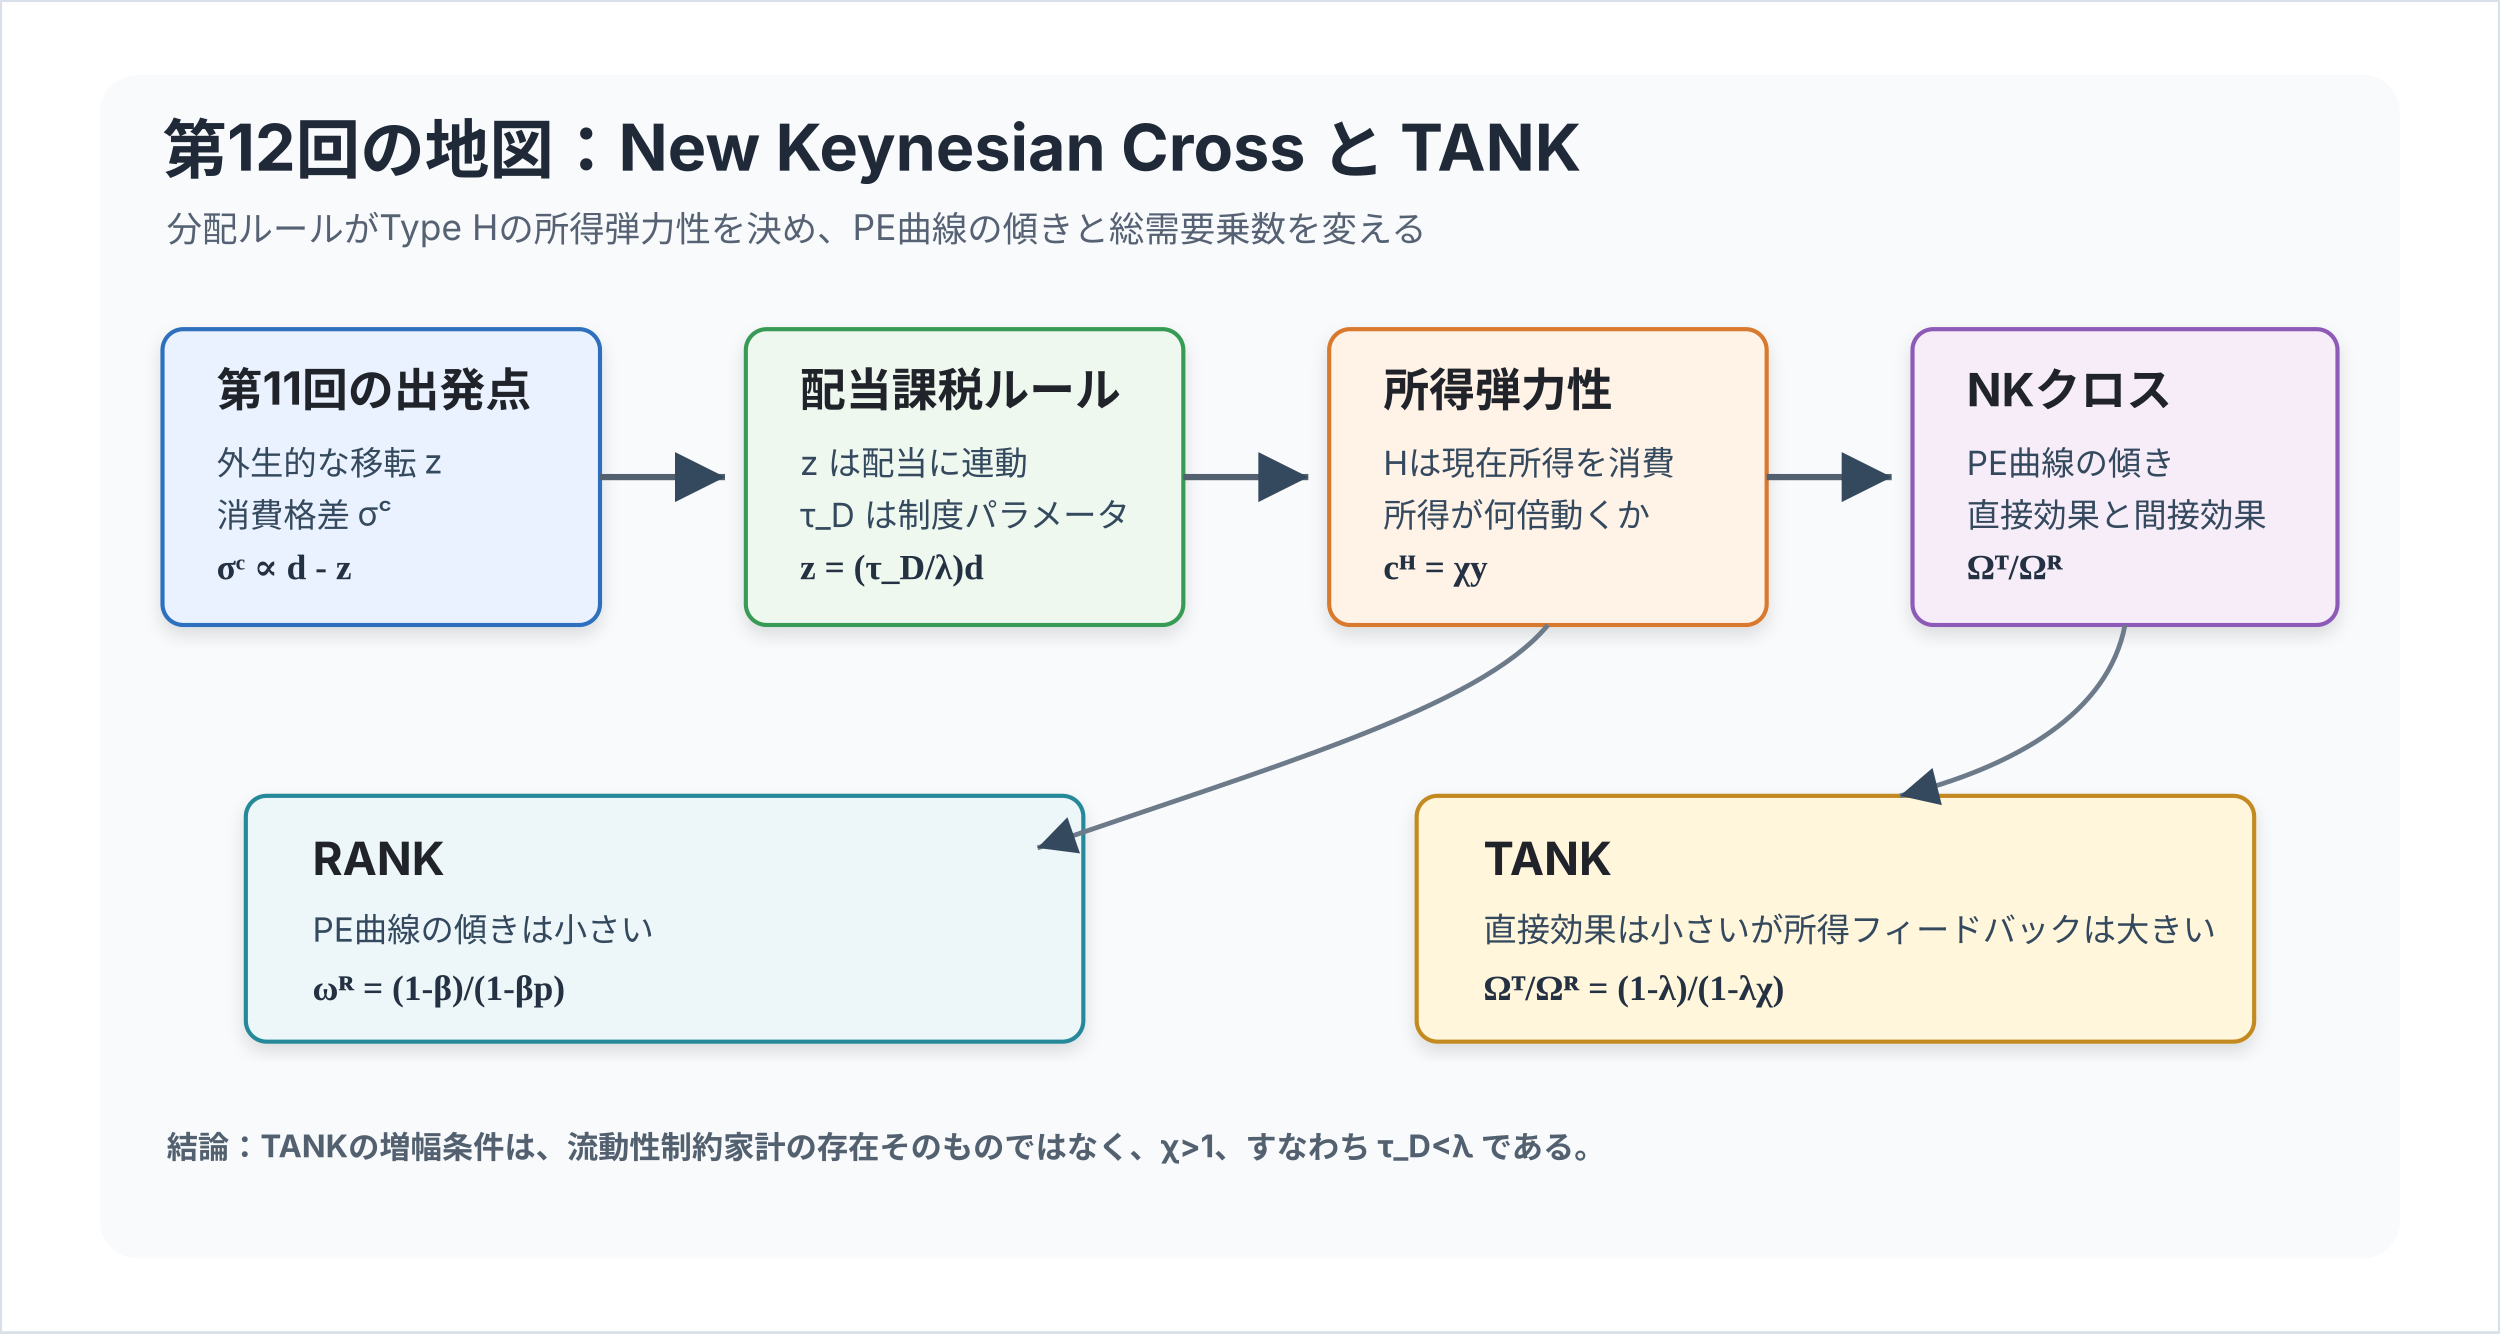
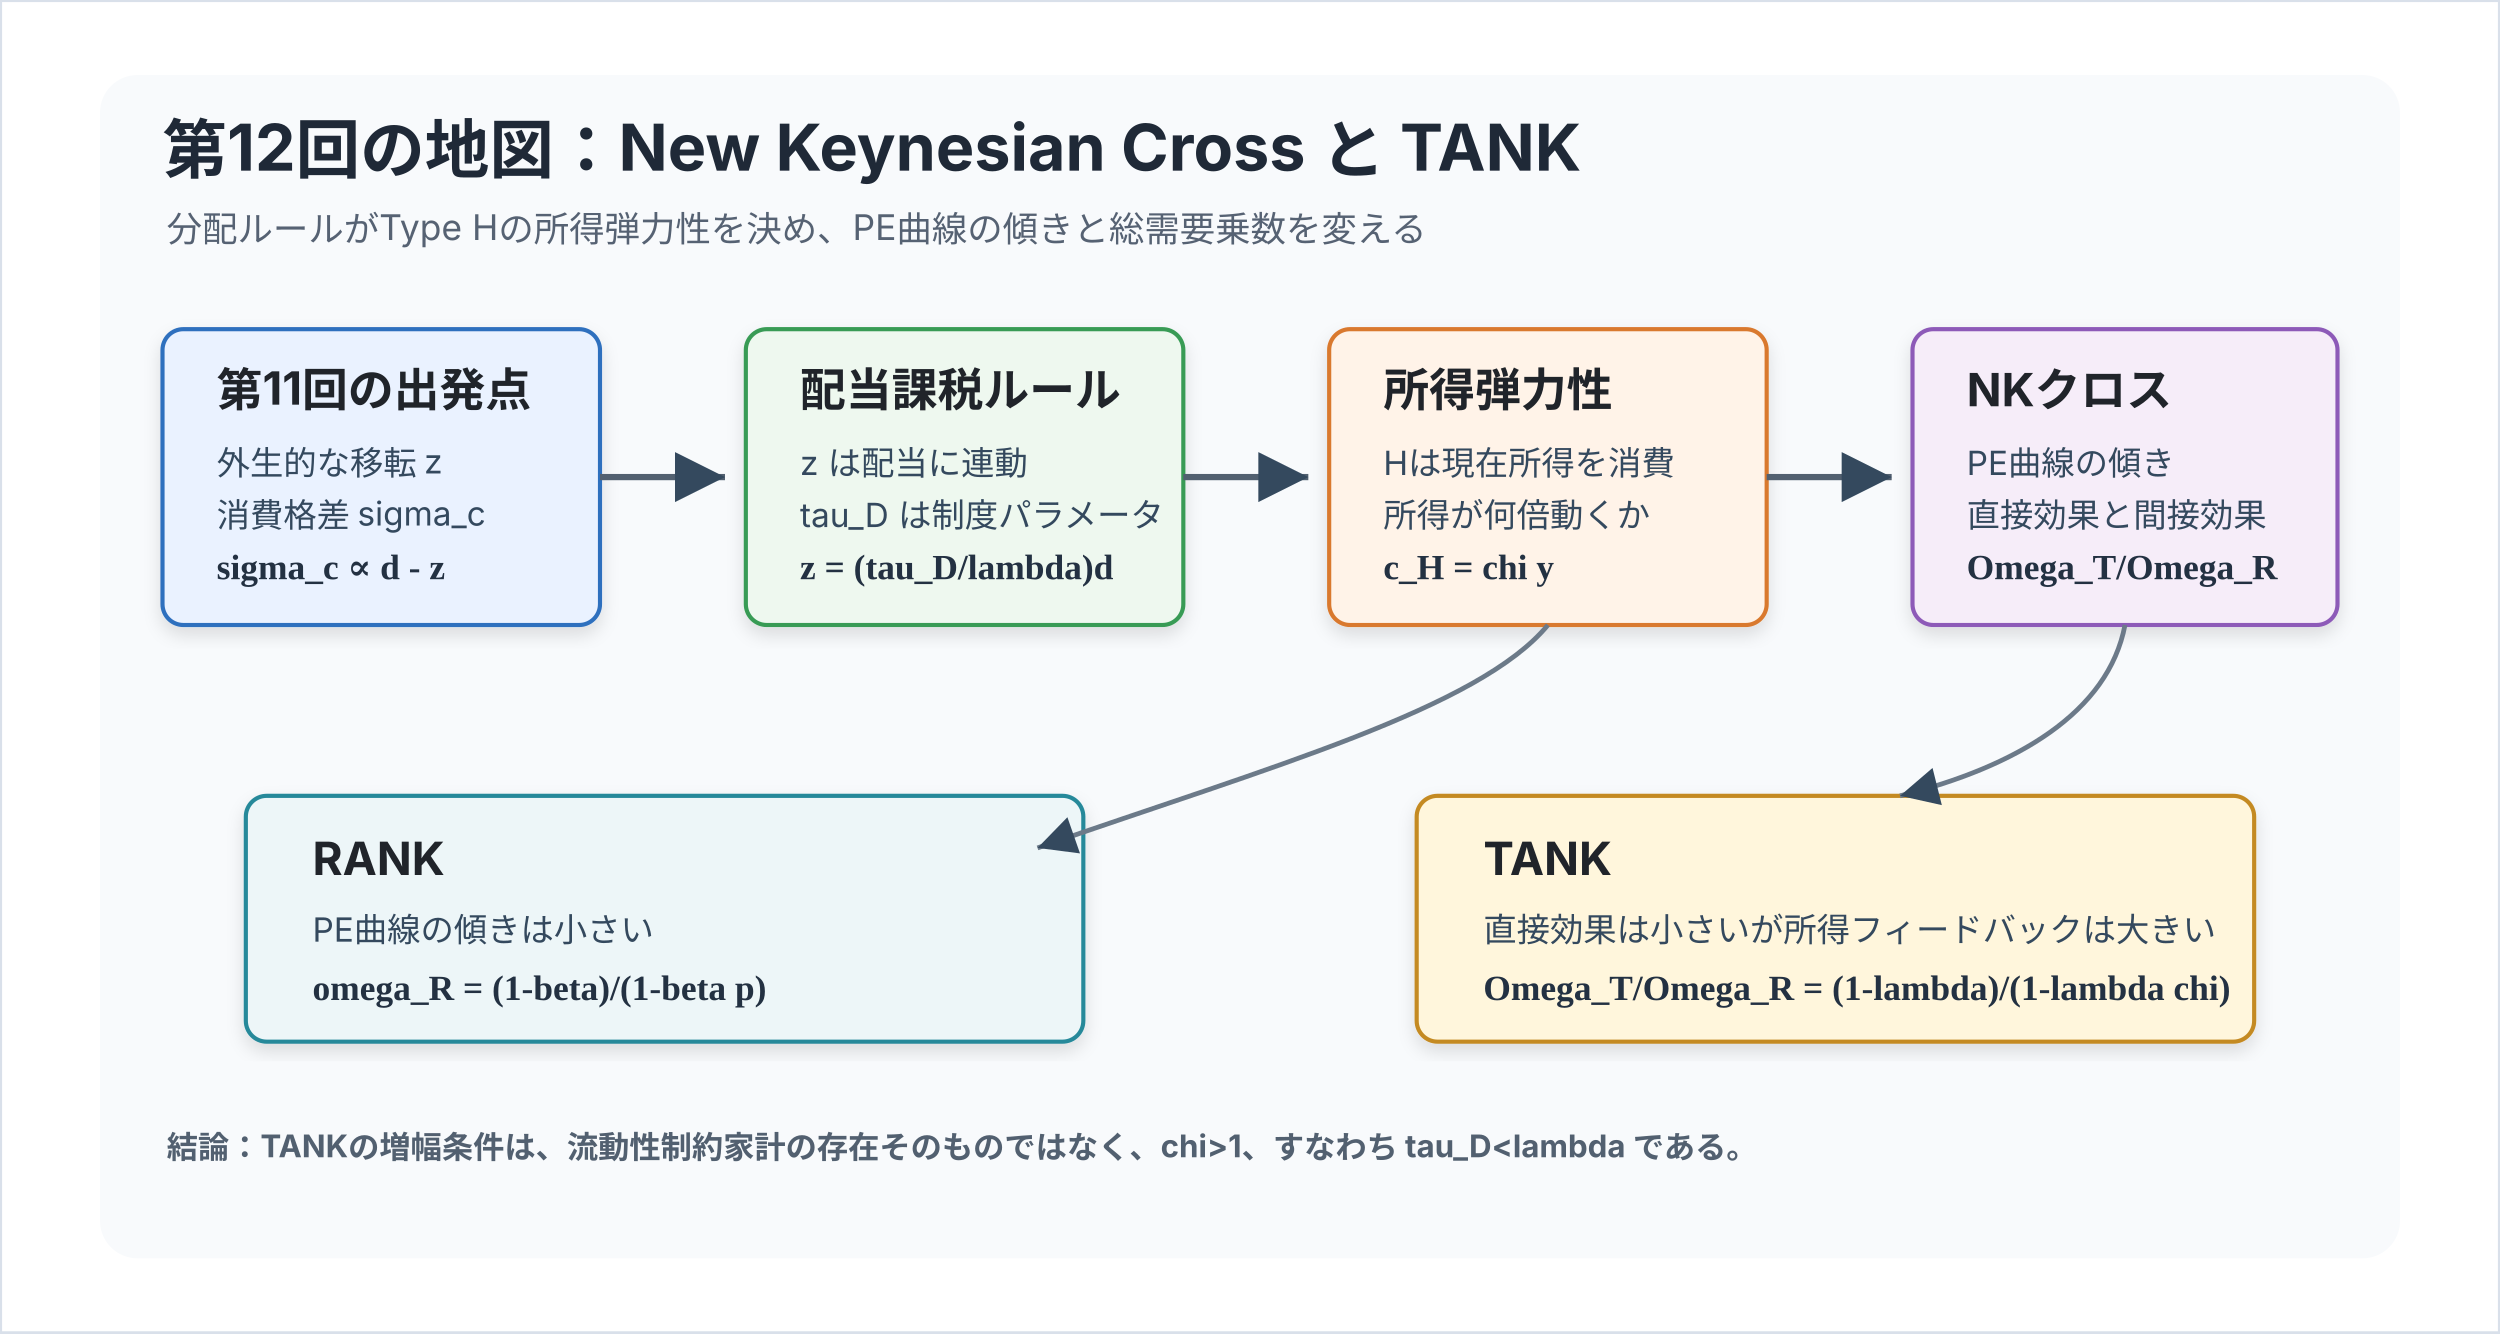
<svg xmlns="http://www.w3.org/2000/svg" width="1200" height="640" viewBox="0 0 1200 640" role="img" aria-labelledby="title desc">
  <defs>
    <marker id="arrow" markerWidth="12" markerHeight="12" refX="10" refY="6" orient="auto">
      <path d="M2,2 L10,6 L2,10 Z" fill="#34495e" />
    </marker>
    <filter id="shadow" x="-8%" y="-8%" width="116%" height="116%">
      <feDropShadow dx="0" dy="4" stdDeviation="4" flood-color="#000000" flood-opacity="0.12" />
    </filter>
    <style>
      .bg { fill: #f8fafc; }
      .frame { fill: #ffffff; stroke: #d9e0ea; stroke-width: 2; }
      .title { font: 700 31px -apple-system, BlinkMacSystemFont, "Hiragino Sans", "Noto Sans JP", sans-serif; fill: #1f2937; }
      .subtitle { font: 400 17px -apple-system, BlinkMacSystemFont, "Hiragino Sans", "Noto Sans JP", sans-serif; fill: #566273; }
      .box { stroke-width: 2; rx: 10; filter: url(#shadow); }
      .blue { fill: #eaf2ff; stroke: #2f6fbe; }
      .green { fill: #eef8ef; stroke: #379b55; }
      .amber { fill: #fff3e8; stroke: #d9792f; }
      .purple { fill: #f6edf9; stroke: #8d5ab8; }
      .teal { fill: #edf6f8; stroke: #27899a; }
      .yellow { fill: #fff6dc; stroke: #c48a22; }
      .label { font: 700 22px -apple-system, BlinkMacSystemFont, "Hiragino Sans", "Noto Sans JP", sans-serif; fill: #20242a; }
      .text { font: 400 16px -apple-system, BlinkMacSystemFont, "Hiragino Sans", "Noto Sans JP", sans-serif; fill: #34495e; }
      .math { font: 600 17px "Times New Roman", serif; fill: #233142; }
      .arrow { stroke: #526070; stroke-width: 3; fill: none; marker-end: url(#arrow); }
      .thin { stroke: #6c7a89; stroke-width: 2.3; fill: none; marker-end: url(#arrow); }
      .note { font: 700 15px -apple-system, BlinkMacSystemFont, "Hiragino Sans", "Noto Sans JP", sans-serif; fill: #526070; }
    </style>
  </defs>
  <rect class="frame" x="0" y="0" width="1200" height="640" />
  <rect class="bg" x="48" y="36" width="1104" height="568" rx="18" />
  <text class="title" x="78" y="83">第12回の地図：New Keynesian Cross と TANK</text>
  <text class="subtitle" x="80" y="116">分配ルールがType Hの所得弾力性を決め、PE曲線の傾きと総需要乗数を変える</text>
  <rect class="box blue" x="78" y="158" width="210" height="142" />
  <text class="label" x="104" y="195">第11回の出発点</text>
  <text class="text" x="104" y="228">外生的な移転 z</text>
-   <text class="text" x="104" y="253">消費格差 σᶜ</text>
-   <text class="math" x="104" y="278">σᶜ ∝ d - z</text>
+   <text class="text" x="104" y="253">消費格差 sigma_c</text>
+   <text class="math" x="104" y="278">sigma_c ∝ d - z</text>
  <rect class="box green" x="358" y="158" width="210" height="142" />
  <text class="label" x="384" y="195">配当課税ルール</text>
  <text class="text" x="384" y="228">z は配当に連動</text>
-   <text class="text" x="384" y="253">τ_D は制度パラメータ</text>
-   <text class="math" x="384" y="278">z = (τ_D/λ)d</text>
+   <text class="text" x="384" y="253">tau_D は制度パラメータ</text>
+   <text class="math" x="384" y="278">z = (tau_D/lambda)d</text>
  <rect class="box amber" x="638" y="158" width="210" height="142" />
  <text class="label" x="664" y="195">所得弾力性</text>
  <text class="text" x="664" y="228">Hは現在所得を消費</text>
  <text class="text" x="664" y="253">所得が何倍動くか</text>
-   <text class="math" x="664" y="278">cᴴ = χy</text>
+   <text class="math" x="664" y="278">c_H = chi y</text>
  <rect class="box purple" x="918" y="158" width="204" height="142" />
  <text class="label" x="944" y="195">NKクロス</text>
  <text class="text" x="944" y="228">PE曲線の傾き</text>
  <text class="text" x="944" y="253">直接効果と間接効果</text>
-   <text class="math" x="944" y="278">Ωᵀ/Ωᴿ</text>
+   <text class="math" x="944" y="278">Omega_T/Omega_R</text>
  <path class="arrow" d="M288 229 H348" />
  <path class="arrow" d="M568 229 H628" />
  <path class="arrow" d="M848 229 H908" />
  <rect class="box teal" x="118" y="382" width="402" height="118" />
  <text class="label" x="150" y="420">RANK</text>
  <text class="text" x="150" y="452">PE曲線の傾きは小さい</text>
-   <text class="math" x="150" y="480">ωᴿ = (1-β)/(1-βp)</text>
+   <text class="math" x="150" y="480">omega_R = (1-beta)/(1-beta p)</text>
  <rect class="box yellow" x="680" y="382" width="402" height="118" />
  <text class="label" x="712" y="420">TANK</text>
  <text class="text" x="712" y="452">直接効果は小さいが所得フィードバックは大きい</text>
-   <text class="math" x="712" y="480">Ωᵀ/Ωᴿ = (1-λ)/(1-λχ)</text>
+   <text class="math" x="712" y="480">Omega_T/Omega_R = (1-lambda)/(1-lambda chi)</text>
  <path class="thin" d="M743 300 C710 340, 610 368, 498 407" />
  <path class="thin" d="M1020 300 C1012 342, 968 368, 912 382" />
-   <text class="note" x="80" y="556">結論：TANKの増幅条件は、流動性制約家計の存在そのものではなく、χ&gt;1、すなわち τ_D&lt;λ である。</text>
+   <text class="note" x="80" y="556">結論：TANKの増幅条件は、流動性制約家計の存在そのものではなく、chi&gt;1、すなわち tau_D&lt;lambda である。</text>
</svg>
